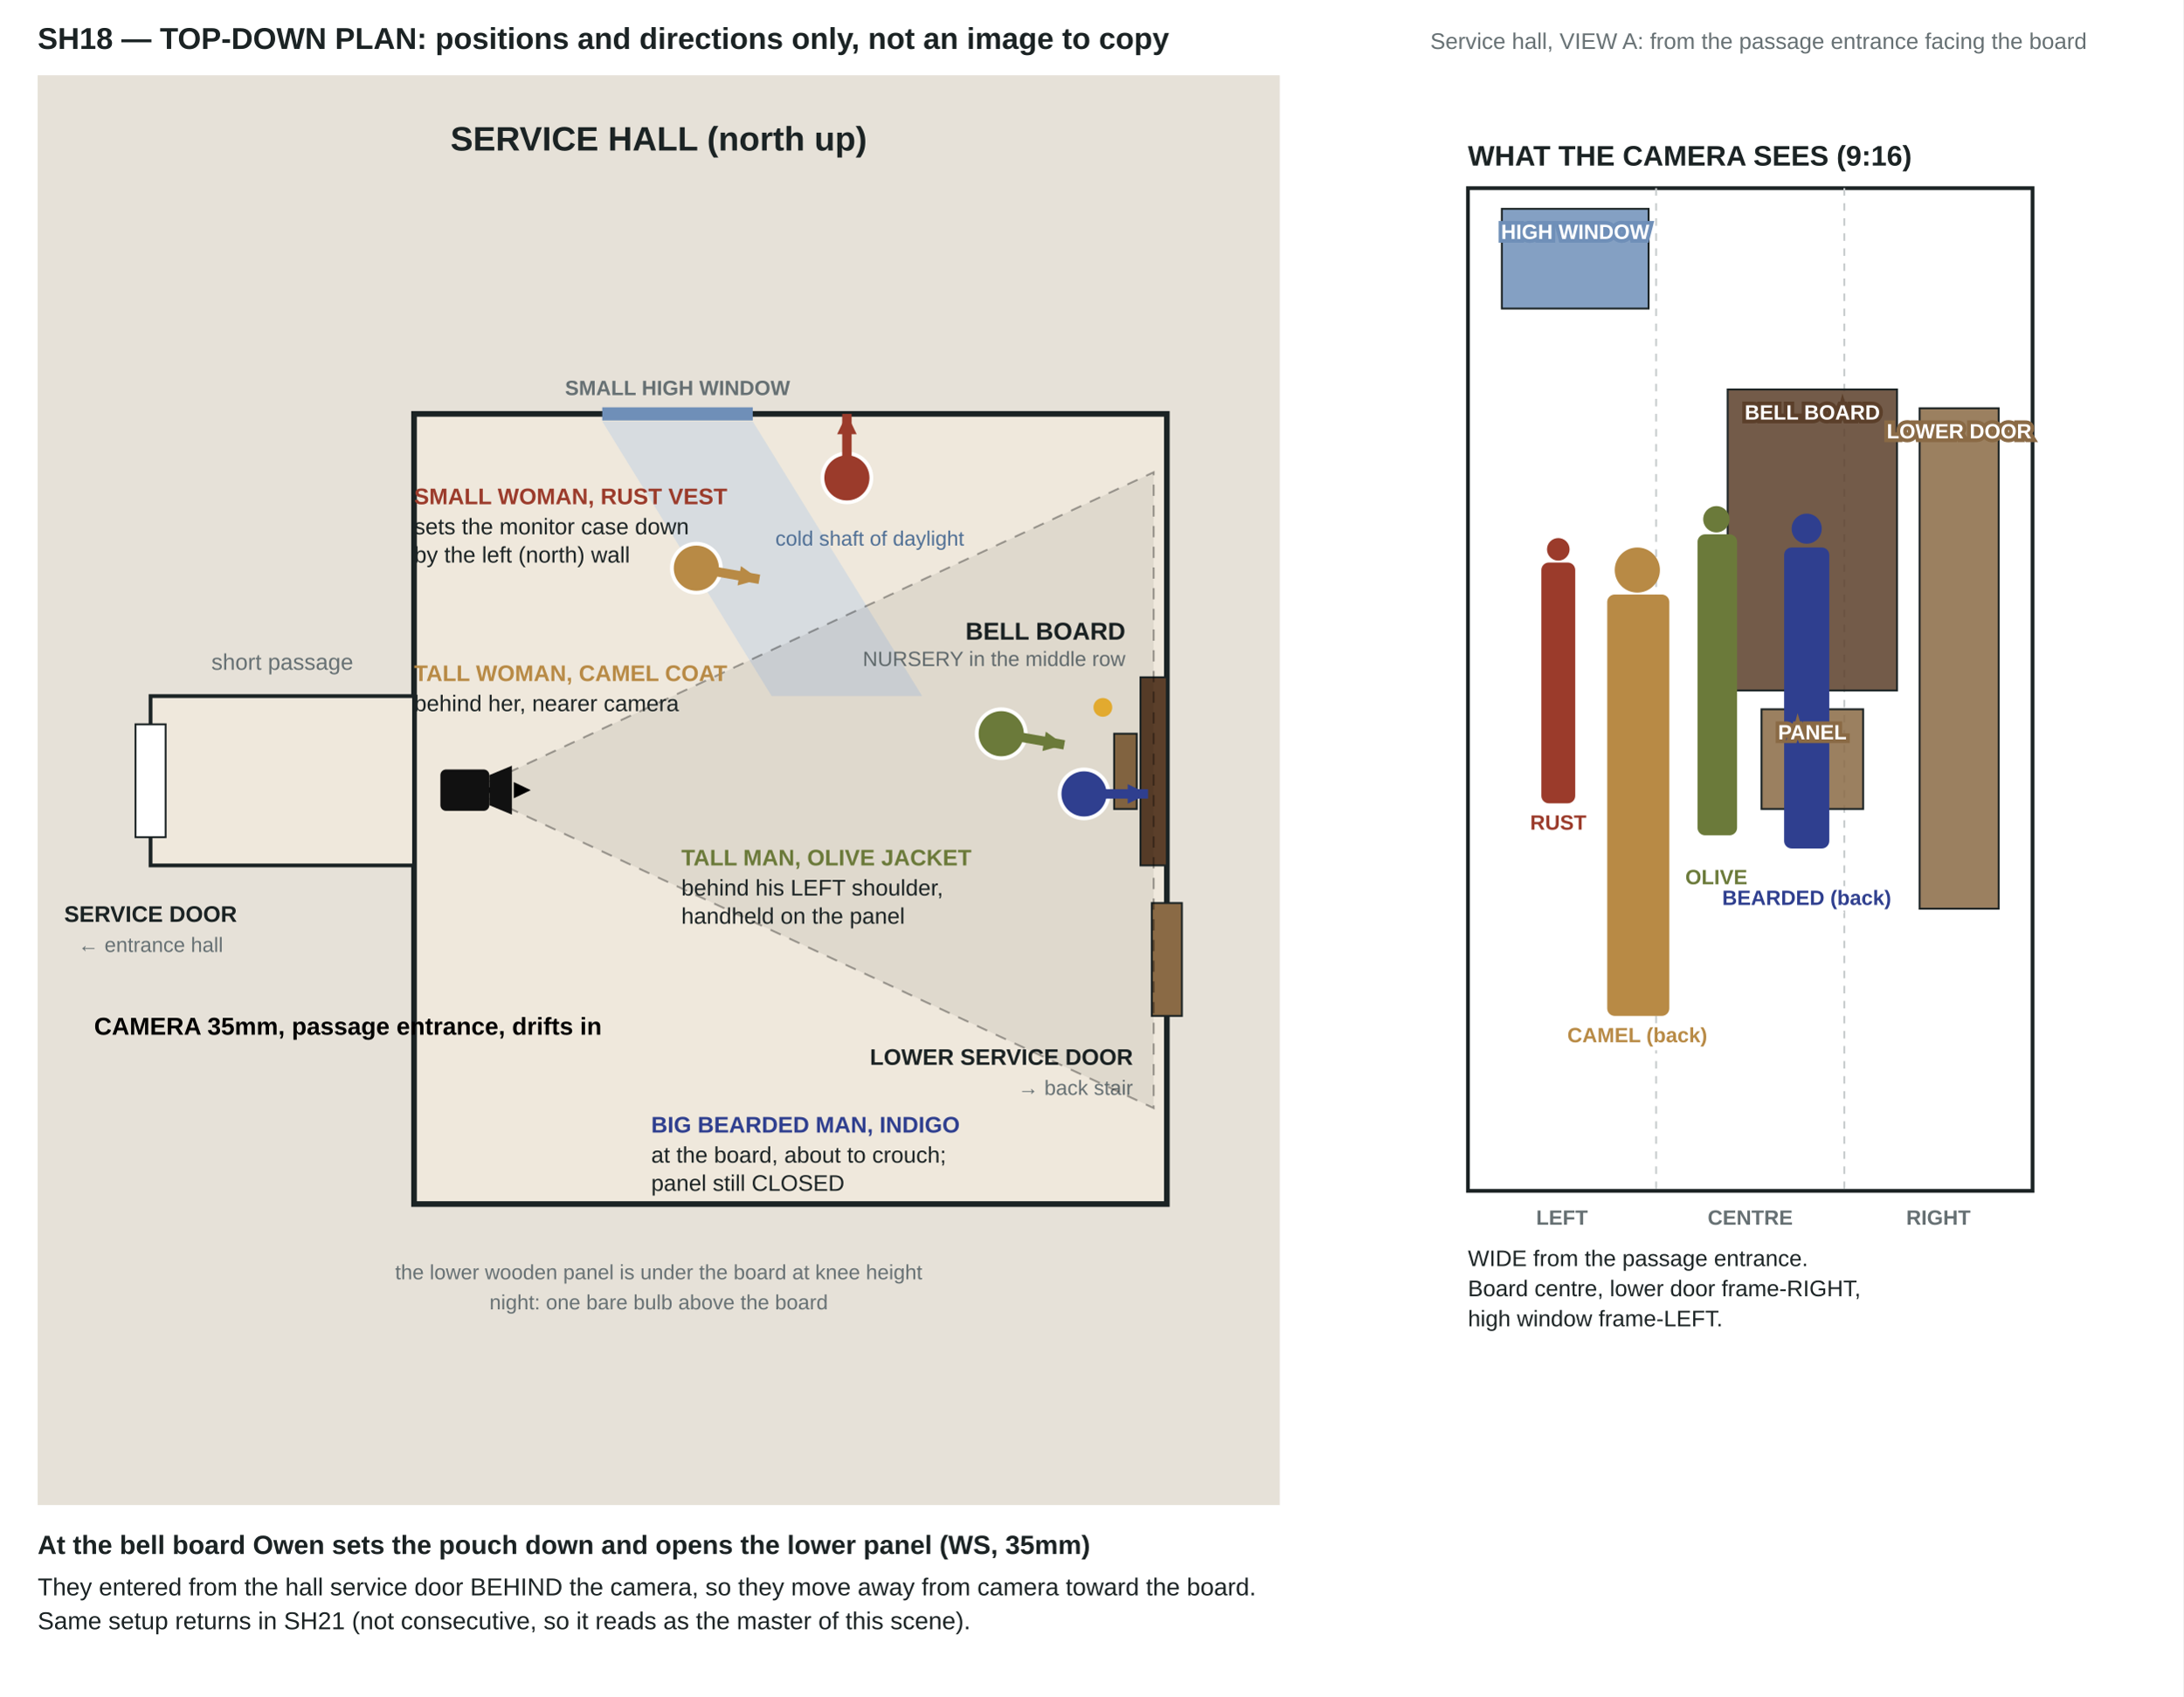
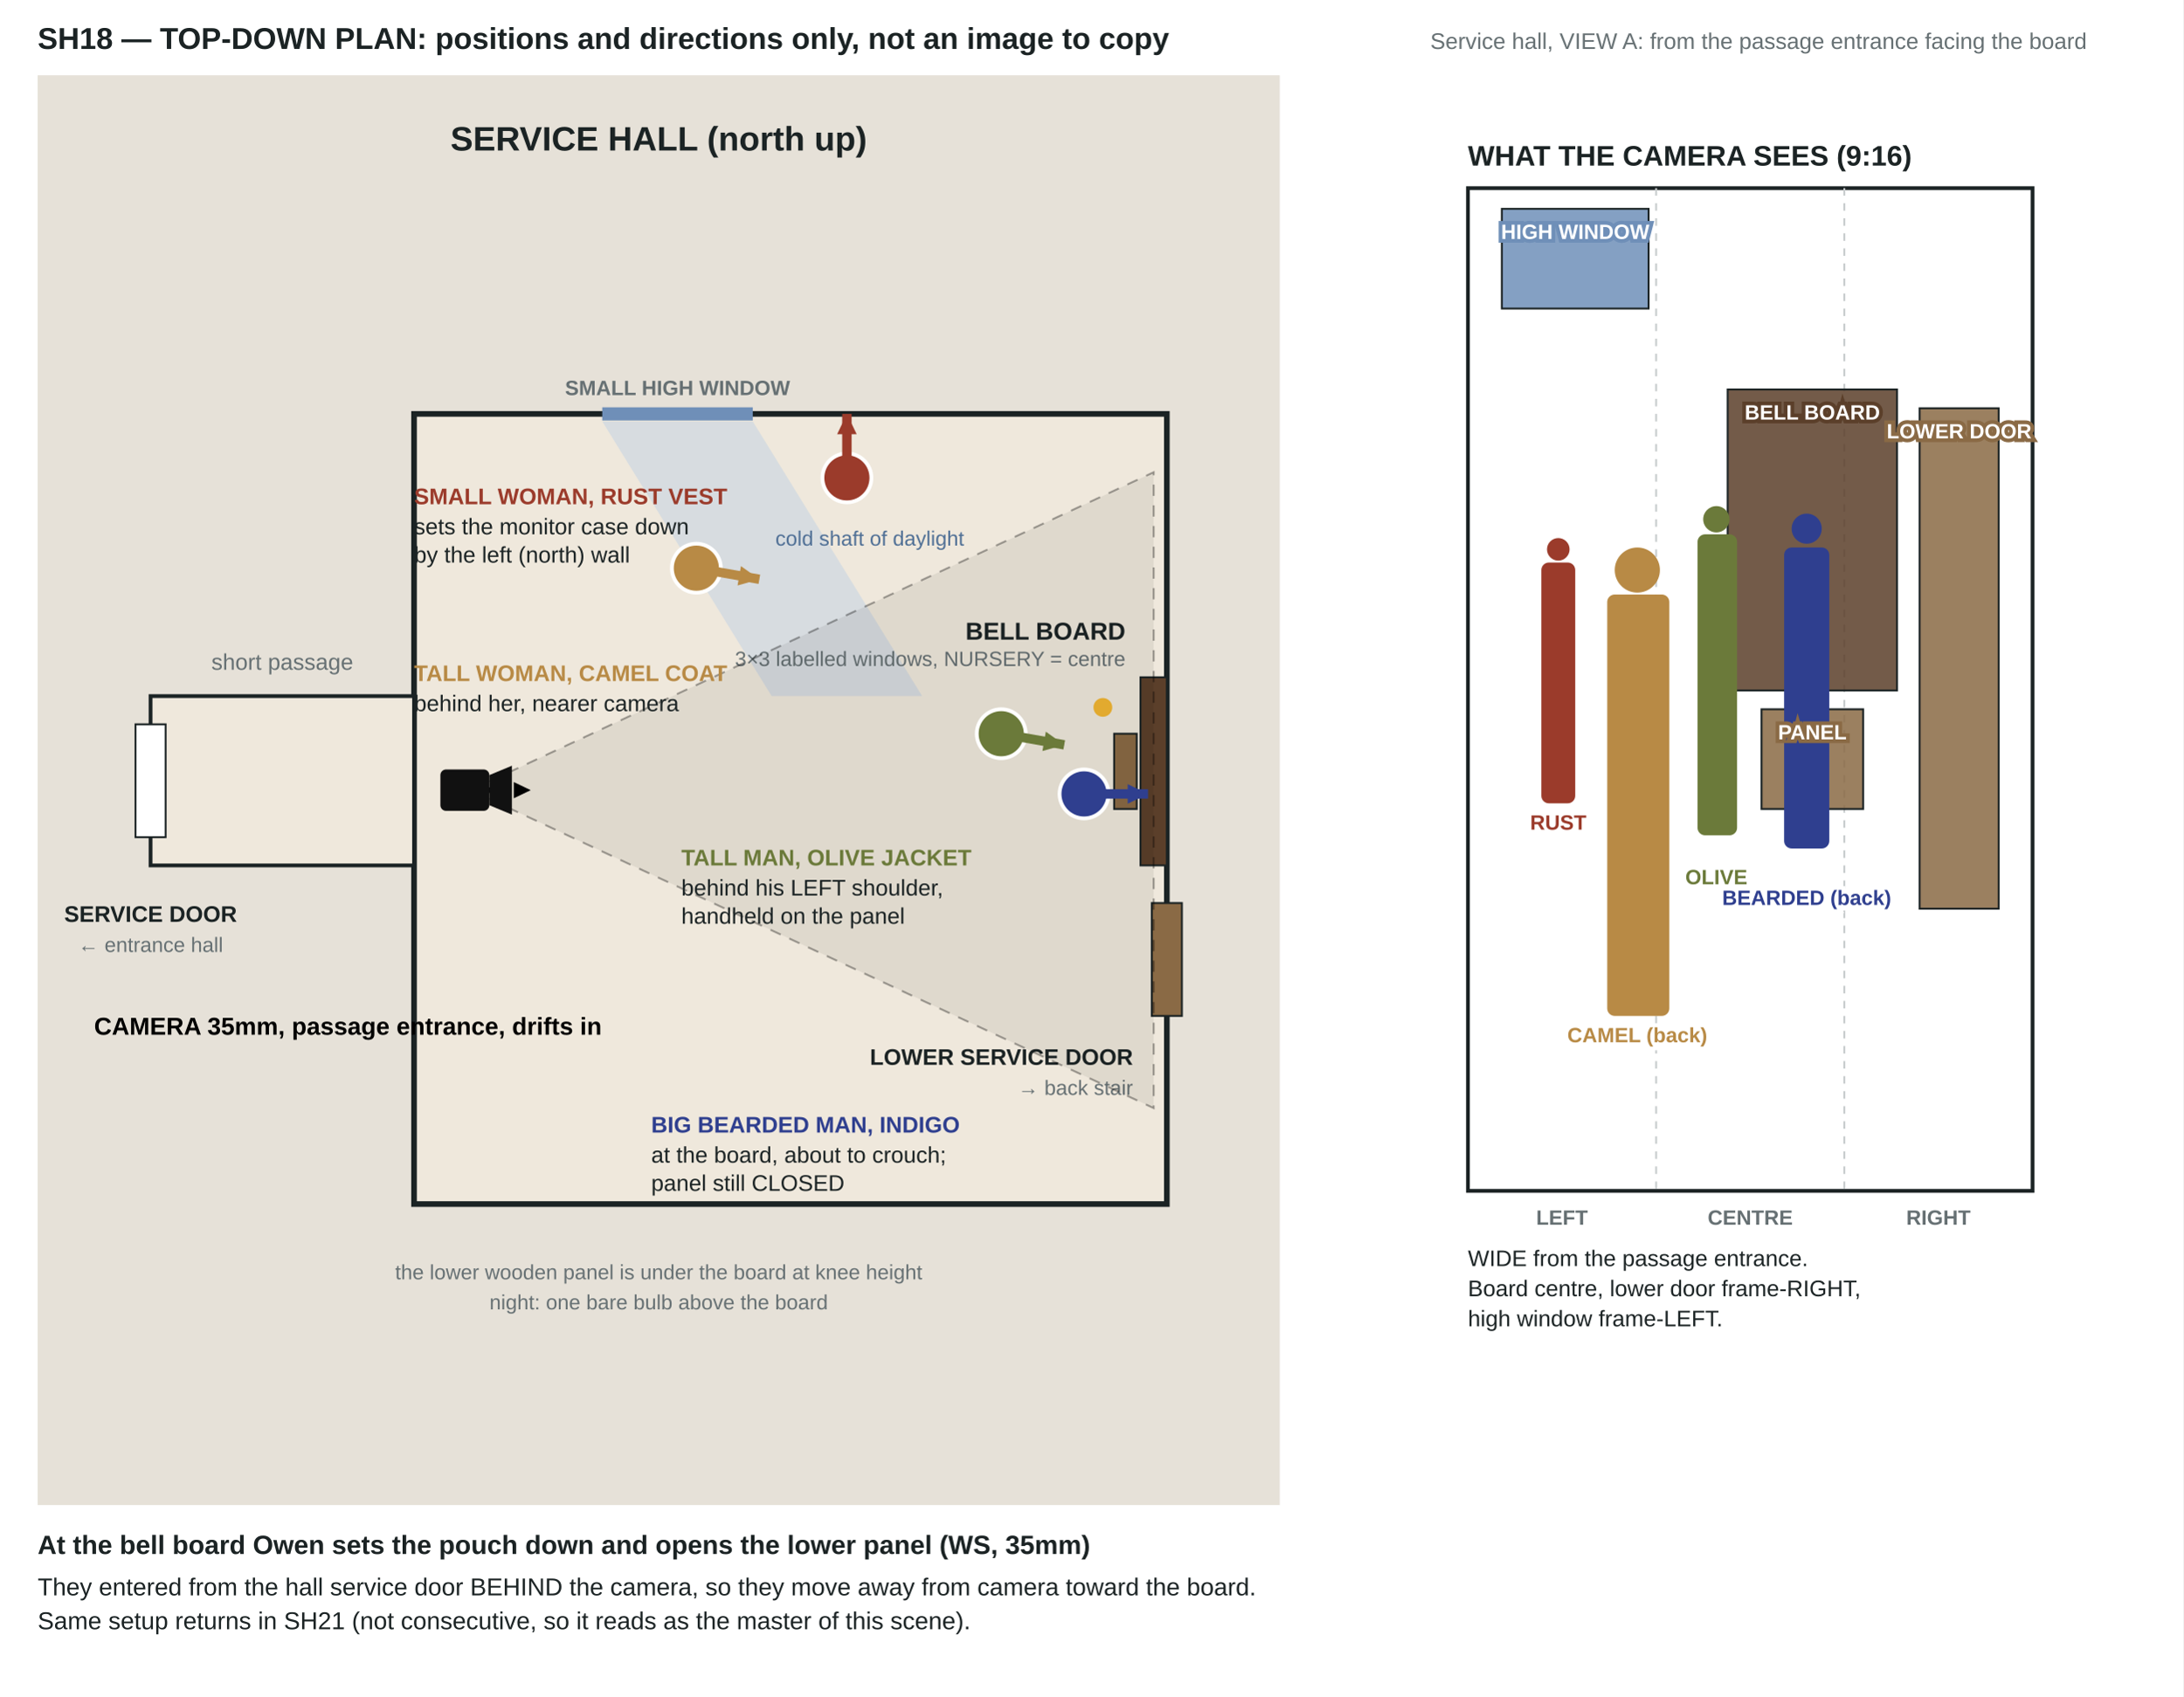
<svg xmlns="http://www.w3.org/2000/svg" width="1160" height="902" viewBox="0 0 1160 902">
  <rect width="100%" height="100%" fill="#ffffff" />
  <g transform="translate(20,40)">
    <rect x="0" y="0" width="660" height="760" fill="#e6e1d8" />
    <text x="330" y="40" font-size="18" fill="#1b2324" text-anchor="middle" font-weight="700" font-family="Arial, Helvetica, sans-serif">SERVICE HALL (north up)</text>
    <rect x="200" y="180" width="400" height="420" fill="#efe8dc" stroke="#1b2324" stroke-width="3" />
    <rect x="60" y="330" width="140" height="90" fill="#efe8dc" stroke="#1b2324" stroke-width="2" />
    <text x="130" y="316" font-size="12" fill="#667073" text-anchor="middle" font-weight="400" font-family="Arial, Helvetica, sans-serif">short passage</text>
    <rect x="52" y="345" width="16" height="60" fill="#ffffff" stroke="#1b2324" />
    <text x="60" y="450" font-size="12" fill="#1b2324" text-anchor="middle" font-weight="700" font-family="Arial, Helvetica, sans-serif">SERVICE DOOR</text>
    <text x="60" y="466" font-size="11" fill="#667073" text-anchor="middle" font-weight="400" font-family="Arial, Helvetica, sans-serif">← entrance hall</text>
    <line x1="300" y1="180" x2="380" y2="180" stroke="#6f8fb8" stroke-width="7" />
    <text x="340" y="170" font-size="11" fill="#667073" text-anchor="middle" font-weight="700" font-family="Arial, Helvetica, sans-serif">SMALL HIGH WINDOW</text>
    <polygon points="300,184 380,184 470,330 390,330" fill="#bcd0e6" fill-opacity="0.45" />
    <text x="392" y="250" font-size="11" fill="#4f6f95" text-anchor="start" font-weight="400" font-family="Arial, Helvetica, sans-serif">cold shaft of daylight</text>
    <rect x="586" y="320" width="14" height="100" fill="#5b3f2a" stroke="#1b2324" />
    <text x="578" y="300" font-size="13" fill="#1b2324" text-anchor="end" font-weight="700" font-family="Arial, Helvetica, sans-serif">BELL BOARD</text>
-     <text x="578" y="314" font-size="11" fill="#667073" text-anchor="end" font-weight="400" font-family="Arial, Helvetica, sans-serif">NURSERY in the middle row</text>
+     <text x="578" y="314" font-size="11" fill="#667073" text-anchor="end" font-weight="400" font-family="Arial, Helvetica, sans-serif">3×3 labelled windows, NURSERY = centre</text>
    <rect x="572" y="350" width="12" height="40" fill="#8a6a45" stroke="#1b2324" />
    <rect x="592" y="440" width="16" height="60" fill="#8a6a45" stroke="#1b2324" />
    <text x="582" y="526" font-size="12" fill="#1b2324" text-anchor="end" font-weight="700" font-family="Arial, Helvetica, sans-serif">LOWER SERVICE DOOR</text>
    <text x="582" y="542" font-size="11" fill="#667073" text-anchor="end" font-weight="400" font-family="Arial, Helvetica, sans-serif">→ back stair</text>
    <circle cx="566" cy="336" r="5" fill="#f2b632" />
    <text x="330" y="640" font-size="11" fill="#667073" text-anchor="middle" font-weight="400" font-family="Arial, Helvetica, sans-serif">the lower wooden panel is under the board at knee height</text>
    <text x="330" y="656" font-size="11" fill="#667073" text-anchor="middle" font-weight="400" font-family="Arial, Helvetica, sans-serif">night: one bare bulb above the board</text>
    <polygon points="230,380 593,211 593,549" fill="#000000" fill-opacity="0.07" stroke="#000" stroke-opacity="0.35" stroke-dasharray="6 5" />
    <line x1="230" y1="380" x2="262" y2="380" stroke="#000000" stroke-width="3" stroke-dasharray="4 4" />
    <polygon points="262,380 253.0,384.3 253.0,375.7" fill="#000000" />
    <g transform="translate(230,380) rotate(0)">
      <rect x="-16" y="-11" width="26" height="22" rx="3" fill="#111" />
      <polygon points="10,-8 22,-13 22,13 10,8" fill="#111" />
    </g>
    <text x="30" y="510" font-size="13" fill="#000" text-anchor="start" font-weight="700" font-family="Arial, Helvetica, sans-serif">CAMERA 35mm, passage entrance, drifts in</text>
    <circle cx="556" cy="382" r="13" fill="#2f3f8f" stroke="#fff" stroke-width="2" />
    <line x1="556" y1="382" x2="590.0" y2="382.0" stroke="#2f3f8f" stroke-width="5" />
    <polygon points="590.0,382.0 579.2,387.2 579.2,376.8" fill="#2f3f8f" />
    <text x="326" y="562" font-size="12" fill="#2f3f8f" text-anchor="start" font-weight="700" font-family="Arial, Helvetica, sans-serif">BIG BEARDED MAN, INDIGO</text>
    <text x="326" y="578" font-size="12" fill="#1b2324" text-anchor="start" font-weight="400" font-family="Arial, Helvetica, sans-serif">at the board, about to crouch;</text>
    <text x="326" y="593" font-size="12" fill="#1b2324" text-anchor="start" font-weight="400" font-family="Arial, Helvetica, sans-serif">panel still CLOSED</text>
    <circle cx="512" cy="350" r="13" fill="#6b7a3a" stroke="#fff" stroke-width="2" />
    <line x1="512" y1="350" x2="545.483" y2="355.904" stroke="#6b7a3a" stroke-width="5" />
    <polygon points="545.483,355.904 533.9,359.2 535.7,348.9" fill="#6b7a3a" />
    <text x="342" y="420" font-size="12" fill="#6b7a3a" text-anchor="start" font-weight="700" font-family="Arial, Helvetica, sans-serif">TALL MAN, OLIVE JACKET</text>
    <text x="342" y="436" font-size="12" fill="#1b2324" text-anchor="start" font-weight="400" font-family="Arial, Helvetica, sans-serif">behind his LEFT shoulder,</text>
    <text x="342" y="451" font-size="12" fill="#1b2324" text-anchor="start" font-weight="400" font-family="Arial, Helvetica, sans-serif">handheld on the panel</text>
    <circle cx="430" cy="214" r="13" fill="#9b3b2b" stroke="#fff" stroke-width="2" />
    <line x1="430" y1="214" x2="430.0" y2="180.0" stroke="#9b3b2b" stroke-width="5" />
    <polygon points="430.0,180.0 435.2,190.8 424.8,190.8" fill="#9b3b2b" />
    <text x="200" y="228" font-size="12" fill="#9b3b2b" text-anchor="start" font-weight="700" font-family="Arial, Helvetica, sans-serif">SMALL WOMAN, RUST VEST</text>
    <text x="200" y="244" font-size="12" fill="#1b2324" text-anchor="start" font-weight="400" font-family="Arial, Helvetica, sans-serif">sets the monitor case down</text>
    <text x="200" y="259" font-size="12" fill="#1b2324" text-anchor="start" font-weight="400" font-family="Arial, Helvetica, sans-serif">by the left (north) wall</text>
    <circle cx="350" cy="262" r="13" fill="#b88a45" stroke="#fff" stroke-width="2" />
    <line x1="350" y1="262" x2="383.483" y2="267.904" stroke="#b88a45" stroke-width="5" />
    <polygon points="383.483,267.904 371.9,271.2 373.7,260.9" fill="#b88a45" />
    <text x="200" y="322" font-size="12" fill="#b88a45" text-anchor="start" font-weight="700" font-family="Arial, Helvetica, sans-serif">TALL WOMAN, CAMEL COAT</text>
    <text x="200" y="338" font-size="12" fill="#1b2324" text-anchor="start" font-weight="400" font-family="Arial, Helvetica, sans-serif">behind her, nearer camera</text>
    <text x="760" y="48" font-size="15" fill="#1b2324" text-anchor="start" font-weight="700" font-family="Arial, Helvetica, sans-serif">WHAT THE CAMERA SEES (9:16)</text>
    <rect x="760" y="60" width="300" height="533" fill="#ffffff" stroke="#1b2324" stroke-width="2" />
    <line x1="860" y1="60" x2="860" y2="593" stroke="#c8cccd" stroke-dasharray="4 4" />
    <line x1="960" y1="60" x2="960" y2="593" stroke="#c8cccd" stroke-dasharray="4 4" />
    <text x="810.0" y="611" font-size="11" fill="#667073" text-anchor="middle" font-weight="600" font-family="Arial, Helvetica, sans-serif">LEFT</text>
    <text x="910.0" y="611" font-size="11" fill="#667073" text-anchor="middle" font-weight="600" font-family="Arial, Helvetica, sans-serif">CENTRE</text>
    <text x="1010.0" y="611" font-size="11" fill="#667073" text-anchor="middle" font-weight="600" font-family="Arial, Helvetica, sans-serif">RIGHT</text>
    <clipPath id="frameclip">
      <rect x="760" y="60" width="300" height="533" />
    </clipPath>
    <g clip-path="url(#frameclip)">
      <rect x="898" y="167" width="90" height="160" fill="#5b3f2a" fill-opacity="0.85" stroke="#1b2324" />
      <rect x="916" y="337" width="54" height="53" fill="#8a6a45" fill-opacity="0.85" stroke="#1b2324" />
      <rect x="1000" y="177" width="42" height="266" fill="#8a6a45" fill-opacity="0.85" stroke="#1b2324" />
      <rect x="778" y="71" width="78" height="53" fill="#6f8fb8" fill-opacity="0.85" stroke="#1b2324" />
      <circle cx="940" cy="241" r="8" fill="#2f3f8f" />
      <rect x="928" y="251" width="24" height="160" rx="4" fill="#2f3f8f" />
      <circle cx="892" cy="236" r="7" fill="#6b7a3a" />
      <rect x="882" y="244" width="21" height="160" rx="4" fill="#6b7a3a" />
      <circle cx="808" cy="252" r="6" fill="#9b3b2b" />
      <rect x="799" y="259" width="18" height="128" rx="4" fill="#9b3b2b" />
      <circle cx="850" cy="263" r="12" fill="#b88a45" />
      <rect x="834" y="276" width="33" height="224" rx="4" fill="#b88a45" />
    </g>
    <text x="943" y="183" font-size="11" fill="#ffffff" text-anchor="middle" font-weight="700" font-family="Arial, Helvetica, sans-serif" paint-order="stroke" stroke="#5b3f2a" stroke-width="4">BELL BOARD</text>
    <text x="943" y="353" font-size="11" fill="#ffffff" text-anchor="middle" font-weight="700" font-family="Arial, Helvetica, sans-serif" paint-order="stroke" stroke="#8a6a45" stroke-width="4">PANEL</text>
    <text x="1021" y="193" font-size="11" fill="#ffffff" text-anchor="middle" font-weight="700" font-family="Arial, Helvetica, sans-serif" paint-order="stroke" stroke="#8a6a45" stroke-width="4">LOWER DOOR</text>
    <text x="817" y="87" font-size="11" fill="#ffffff" text-anchor="middle" font-weight="700" font-family="Arial, Helvetica, sans-serif" paint-order="stroke" stroke="#6f8fb8" stroke-width="4">HIGH WINDOW</text>
    <text x="940" y="441" font-size="11" fill="#2f3f8f" text-anchor="middle" font-weight="700" font-family="Arial, Helvetica, sans-serif" paint-order="stroke" stroke="#ffffff" stroke-width="4">BEARDED (back)</text>
    <text x="892" y="430" font-size="11" fill="#6b7a3a" text-anchor="middle" font-weight="700" font-family="Arial, Helvetica, sans-serif" paint-order="stroke" stroke="#ffffff" stroke-width="4">OLIVE</text>
    <text x="808" y="401" font-size="11" fill="#9b3b2b" text-anchor="middle" font-weight="700" font-family="Arial, Helvetica, sans-serif" paint-order="stroke" stroke="#ffffff" stroke-width="4">RUST</text>
    <text x="850" y="514" font-size="11" fill="#b88a45" text-anchor="middle" font-weight="700" font-family="Arial, Helvetica, sans-serif" paint-order="stroke" stroke="#ffffff" stroke-width="4">CAMEL (back)</text>
    <text x="760" y="633" font-size="12" fill="#1b2324" text-anchor="start" font-weight="400" font-family="Arial, Helvetica, sans-serif">WIDE from the passage entrance.</text>
    <text x="760" y="649" font-size="12" fill="#1b2324" text-anchor="start" font-weight="400" font-family="Arial, Helvetica, sans-serif">Board centre, lower door frame-RIGHT,</text>
    <text x="760" y="665" font-size="12" fill="#1b2324" text-anchor="start" font-weight="400" font-family="Arial, Helvetica, sans-serif">high window frame-LEFT.</text>
  </g>
  <text x="20" y="26" font-size="16" fill="#1b2324" text-anchor="start" font-weight="700" font-family="Arial, Helvetica, sans-serif">SH18 — TOP-DOWN PLAN: positions and directions only, not an image to copy</text>
  <text x="20" y="826" font-size="14" fill="#1b2324" text-anchor="start" font-weight="700" font-family="Arial, Helvetica, sans-serif">At the bell board Owen sets the pouch down and opens the lower panel (WS, 35mm)</text>
  <text x="760" y="26" font-size="12" fill="#667073" text-anchor="start" font-weight="400" font-family="Arial, Helvetica, sans-serif">Service hall, VIEW A: from the passage entrance facing the board</text>
  <text x="20" y="848" font-size="13" fill="#1b2324" text-anchor="start" font-weight="400" font-family="Arial, Helvetica, sans-serif">They entered from the hall service door BEHIND the camera, so they move away from camera toward the board.</text>
  <text x="20" y="866" font-size="13" fill="#1b2324" text-anchor="start" font-weight="400" font-family="Arial, Helvetica, sans-serif">Same setup returns in SH21 (not consecutive, so it reads as the master of this scene).</text>
</svg>
